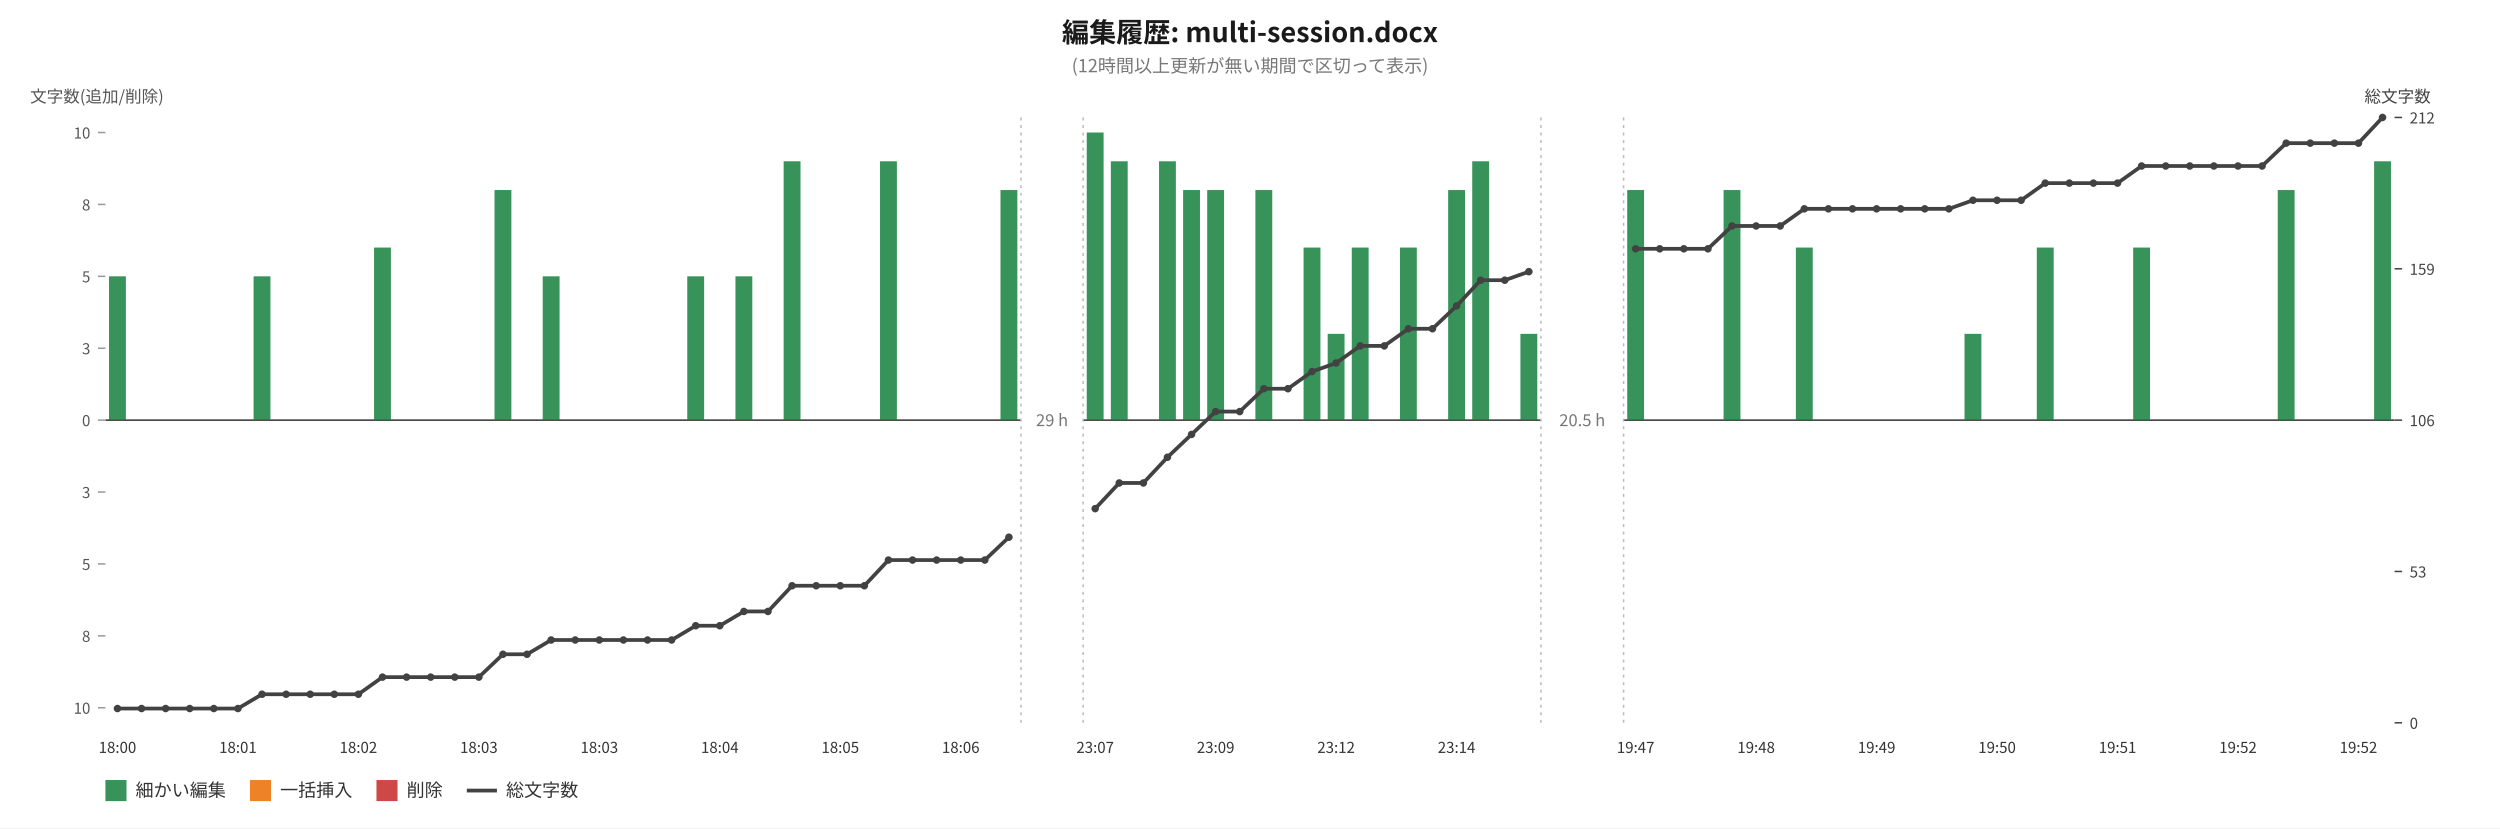
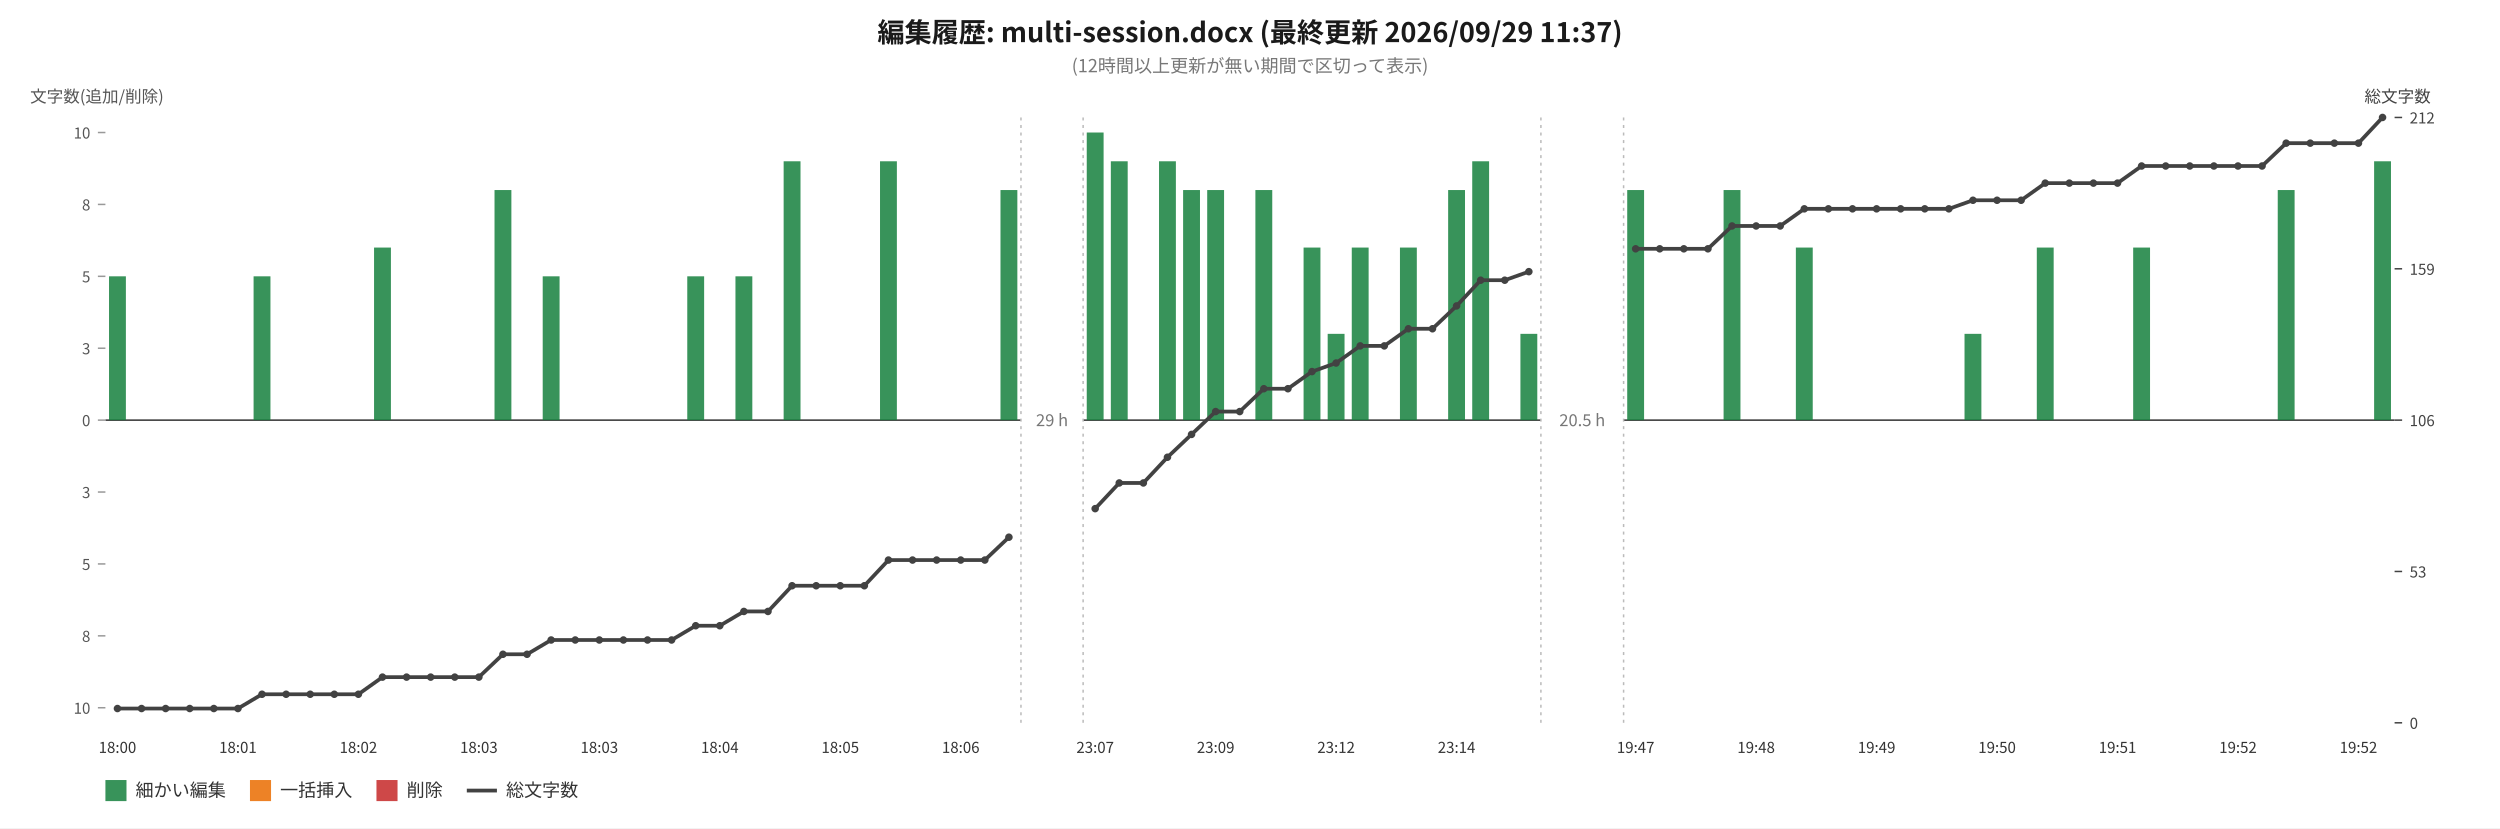
<svg xmlns="http://www.w3.org/2000/svg" width="1660.2" height="550" viewBox="0 0 1660.2 550" font-family="'Noto Sans CJK JP', 'Noto Sans JP', 'Yu Gothic', 'Hiragino Sans', Meiryo, 'MS PGothic', 'Helvetica Neue', Arial, sans-serif">
  <rect width="100%" height="100%" fill="#ffffff" />
-   <text x="830.1" y="28" text-anchor="middle" font-size="18" font-weight="bold" fill="#1a1a1a">編集履歴: multi-session.docx</text>
+   <text x="830.1" y="28" text-anchor="middle" font-size="18" font-weight="bold" fill="#1a1a1a">編集履歴: multi-session.docx (最終更新 2026/09/29 11:37)</text>
  <text x="830.1" y="48" text-anchor="middle" font-size="12" fill="#777">(12時間以上更新が無い期間で区切って表示)</text>
  <line x1="70.00" y1="279" x2="678.00" y2="279" stroke="#333" stroke-width="1" />
  <line x1="719.28" y1="279" x2="1023.28" y2="279" stroke="#333" stroke-width="1" />
  <line x1="1078.20" y1="279" x2="1590.20" y2="279" stroke="#333" stroke-width="1" />
  <line x1="65" y1="470.00" x2="70" y2="470.00" stroke="#999" />
  <text x="60" y="474.00" font-size="10" fill="#555" text-anchor="end">10</text>
  <line x1="65" y1="422.25" x2="70" y2="422.25" stroke="#999" />
  <text x="60" y="426.25" font-size="10" fill="#555" text-anchor="end">8</text>
  <line x1="65" y1="374.50" x2="70" y2="374.50" stroke="#999" />
  <text x="60" y="378.50" font-size="10" fill="#555" text-anchor="end">5</text>
  <line x1="65" y1="326.75" x2="70" y2="326.75" stroke="#999" />
  <text x="60" y="330.75" font-size="10" fill="#555" text-anchor="end">3</text>
  <line x1="65" y1="279.00" x2="70" y2="279.00" stroke="#999" />
  <text x="60" y="283.00" font-size="10" fill="#555" text-anchor="end">0</text>
  <line x1="65" y1="231.25" x2="70" y2="231.25" stroke="#999" />
  <text x="60" y="235.25" font-size="10" fill="#555" text-anchor="end">3</text>
  <line x1="65" y1="183.50" x2="70" y2="183.50" stroke="#999" />
  <text x="60" y="187.50" font-size="10" fill="#555" text-anchor="end">5</text>
  <line x1="65" y1="135.75" x2="70" y2="135.75" stroke="#999" />
  <text x="60" y="139.75" font-size="10" fill="#555" text-anchor="end">8</text>
  <line x1="65" y1="88.00" x2="70" y2="88.00" stroke="#999" />
  <text x="60" y="92.00" font-size="10" fill="#555" text-anchor="end">10</text>
  <line x1="1590.20" y1="480.00" x2="1595.20" y2="480.00" stroke="#424242" />
  <text x="1600.20" y="484.00" font-size="10" fill="#424242" text-anchor="start">0</text>
  <line x1="1590.20" y1="379.50" x2="1595.20" y2="379.50" stroke="#424242" />
  <text x="1600.20" y="383.50" font-size="10" fill="#424242" text-anchor="start">53</text>
  <line x1="1590.20" y1="279.00" x2="1595.20" y2="279.00" stroke="#424242" />
  <text x="1600.20" y="283.00" font-size="10" fill="#424242" text-anchor="start">106</text>
  <line x1="1590.20" y1="178.50" x2="1595.20" y2="178.50" stroke="#424242" />
  <text x="1600.20" y="182.50" font-size="10" fill="#424242" text-anchor="start">159</text>
  <line x1="1590.20" y1="78.00" x2="1595.20" y2="78.00" stroke="#424242" />
  <text x="1600.20" y="82.00" font-size="10" fill="#424242" text-anchor="start">212</text>
  <line x1="678.00" y1="78" x2="678.00" y2="480.00" stroke="#bbb" stroke-dasharray="2,3" />
  <line x1="719.28" y1="78" x2="719.28" y2="480.00" stroke="#bbb" stroke-dasharray="2,3" />
  <rect x="682.00" y="271.00" width="33.28" height="16" fill="#ffffff" fill-opacity="0.85" />
  <text x="698.64" y="283.00" font-size="11" fill="#777" text-anchor="middle">29 h</text>
  <line x1="1023.28" y1="78" x2="1023.28" y2="480.00" stroke="#bbb" stroke-dasharray="2,3" />
  <line x1="1078.20" y1="78" x2="1078.20" y2="480.00" stroke="#bbb" stroke-dasharray="2,3" />
  <rect x="1027.28" y="271.00" width="46.92" height="16" fill="#ffffff" fill-opacity="0.85" />
  <text x="1050.74" y="283.00" font-size="11" fill="#777" text-anchor="middle">20.5 h</text>
  <g>
    <rect x="72.40" y="183.50" width="11.20" height="95.50" fill="rgb(22,128,61)" fill-opacity="0.85" />
    <rect x="168.40" y="183.50" width="11.20" height="95.50" fill="rgb(22,128,61)" fill-opacity="0.85" />
    <rect x="248.40" y="164.40" width="11.20" height="114.60" fill="rgb(22,128,61)" fill-opacity="0.85" />
    <rect x="328.40" y="126.20" width="11.20" height="152.80" fill="rgb(22,128,61)" fill-opacity="0.85" />
    <rect x="360.40" y="183.50" width="11.20" height="95.50" fill="rgb(22,128,61)" fill-opacity="0.85" />
    <rect x="456.40" y="183.50" width="11.20" height="95.50" fill="rgb(22,128,61)" fill-opacity="0.85" />
    <rect x="488.40" y="183.50" width="11.20" height="95.50" fill="rgb(22,128,61)" fill-opacity="0.85" />
    <rect x="520.40" y="107.10" width="11.20" height="171.90" fill="rgb(22,128,61)" fill-opacity="0.85" />
    <rect x="584.40" y="107.10" width="11.20" height="171.90" fill="rgb(22,128,61)" fill-opacity="0.85" />
    <rect x="664.40" y="126.20" width="11.20" height="152.80" fill="rgb(22,128,61)" fill-opacity="0.85" />
  </g>
  <polyline points="78.00,470.52 94.00,470.52 110.00,470.52 126.00,470.52 142.00,470.52 158.00,470.52 174.00,461.04 190.00,461.04 206.00,461.04 222.00,461.04 238.00,461.04 254.00,449.66 270.00,449.66 286.00,449.66 302.00,449.66 318.00,449.66 334.00,434.49 350.00,434.49 366.00,425.01 382.00,425.01 398.00,425.01 414.00,425.01 430.00,425.01 446.00,425.01 462.00,415.53 478.00,415.53 494.00,406.05 510.00,406.05 526.00,388.98 542.00,388.98 558.00,388.98 574.00,388.98 590.00,371.92 606.00,371.92 622.00,371.92 638.00,371.92 654.00,371.92 670.00,356.75" fill="none" stroke="#424242" stroke-width="2.5" />
  <g fill="#424242">
    <circle cx="78.00" cy="470.52" r="2.5" />
    <circle cx="94.00" cy="470.52" r="2.5" />
    <circle cx="110.00" cy="470.52" r="2.5" />
    <circle cx="126.00" cy="470.52" r="2.5" />
    <circle cx="142.00" cy="470.52" r="2.5" />
    <circle cx="158.00" cy="470.52" r="2.5" />
    <circle cx="174.00" cy="461.04" r="2.5" />
    <circle cx="190.00" cy="461.04" r="2.5" />
    <circle cx="206.00" cy="461.04" r="2.5" />
    <circle cx="222.00" cy="461.04" r="2.5" />
    <circle cx="238.00" cy="461.04" r="2.5" />
    <circle cx="254.00" cy="449.66" r="2.5" />
    <circle cx="270.00" cy="449.66" r="2.5" />
    <circle cx="286.00" cy="449.66" r="2.5" />
    <circle cx="302.00" cy="449.66" r="2.5" />
    <circle cx="318.00" cy="449.66" r="2.5" />
    <circle cx="334.00" cy="434.49" r="2.5" />
    <circle cx="350.00" cy="434.49" r="2.5" />
    <circle cx="366.00" cy="425.01" r="2.5" />
    <circle cx="382.00" cy="425.01" r="2.5" />
    <circle cx="398.00" cy="425.01" r="2.5" />
    <circle cx="414.00" cy="425.01" r="2.5" />
    <circle cx="430.00" cy="425.01" r="2.5" />
    <circle cx="446.00" cy="425.01" r="2.5" />
    <circle cx="462.00" cy="415.53" r="2.5" />
    <circle cx="478.00" cy="415.53" r="2.5" />
    <circle cx="494.00" cy="406.05" r="2.5" />
    <circle cx="510.00" cy="406.05" r="2.5" />
    <circle cx="526.00" cy="388.98" r="2.5" />
    <circle cx="542.00" cy="388.98" r="2.5" />
    <circle cx="558.00" cy="388.98" r="2.5" />
    <circle cx="574.00" cy="388.98" r="2.5" />
    <circle cx="590.00" cy="371.92" r="2.5" />
    <circle cx="606.00" cy="371.92" r="2.5" />
    <circle cx="622.00" cy="371.92" r="2.5" />
    <circle cx="638.00" cy="371.92" r="2.5" />
    <circle cx="654.00" cy="371.92" r="2.5" />
    <circle cx="670.00" cy="356.75" r="2.5" />
  </g>
  <text x="78.00" y="500.00" font-size="10" fill="#333" text-anchor="middle">18:00</text>
  <text x="158.00" y="500.00" font-size="10" fill="#333" text-anchor="middle">18:01</text>
  <text x="238.00" y="500.00" font-size="10" fill="#333" text-anchor="middle">18:02</text>
  <text x="318.00" y="500.00" font-size="10" fill="#333" text-anchor="middle">18:03</text>
  <text x="398.00" y="500.00" font-size="10" fill="#333" text-anchor="middle">18:03</text>
  <text x="478.00" y="500.00" font-size="10" fill="#333" text-anchor="middle">18:04</text>
  <text x="558.00" y="500.00" font-size="10" fill="#333" text-anchor="middle">18:05</text>
  <text x="638.00" y="500.00" font-size="10" fill="#333" text-anchor="middle">18:06</text>
  <g>
    <rect x="721.68" y="88.00" width="11.20" height="191.00" fill="rgb(22,128,61)" fill-opacity="0.85" />
    <rect x="737.68" y="107.10" width="11.20" height="171.90" fill="rgb(22,128,61)" fill-opacity="0.85" />
    <rect x="769.68" y="107.10" width="11.20" height="171.90" fill="rgb(22,128,61)" fill-opacity="0.85" />
    <rect x="785.68" y="126.20" width="11.20" height="152.80" fill="rgb(22,128,61)" fill-opacity="0.85" />
    <rect x="801.68" y="126.20" width="11.20" height="152.80" fill="rgb(22,128,61)" fill-opacity="0.85" />
    <rect x="833.68" y="126.20" width="11.20" height="152.80" fill="rgb(22,128,61)" fill-opacity="0.85" />
    <rect x="865.68" y="164.40" width="11.20" height="114.60" fill="rgb(22,128,61)" fill-opacity="0.85" />
    <rect x="881.68" y="221.70" width="11.20" height="57.30" fill="rgb(22,128,61)" fill-opacity="0.85" />
    <rect x="897.68" y="164.40" width="11.20" height="114.60" fill="rgb(22,128,61)" fill-opacity="0.85" />
    <rect x="929.68" y="164.40" width="11.20" height="114.60" fill="rgb(22,128,61)" fill-opacity="0.85" />
    <rect x="961.68" y="126.20" width="11.20" height="152.80" fill="rgb(22,128,61)" fill-opacity="0.85" />
    <rect x="977.68" y="107.10" width="11.20" height="171.90" fill="rgb(22,128,61)" fill-opacity="0.85" />
    <rect x="1009.68" y="221.70" width="11.20" height="57.30" fill="rgb(22,128,61)" fill-opacity="0.85" />
  </g>
  <polyline points="727.28,337.78 743.28,320.72 759.28,320.72 775.28,303.65 791.28,288.48 807.28,273.31 823.28,273.31 839.28,258.14 855.28,258.14 871.28,246.76 887.28,241.08 903.28,229.70 919.28,229.70 935.28,218.32 951.28,218.32 967.28,203.15 983.28,186.08 999.28,186.08 1015.28,180.40" fill="none" stroke="#424242" stroke-width="2.5" />
  <g fill="#424242">
    <circle cx="727.28" cy="337.78" r="2.5" />
    <circle cx="743.28" cy="320.72" r="2.5" />
    <circle cx="759.28" cy="320.72" r="2.5" />
    <circle cx="775.28" cy="303.65" r="2.5" />
    <circle cx="791.28" cy="288.48" r="2.5" />
    <circle cx="807.28" cy="273.31" r="2.5" />
    <circle cx="823.28" cy="273.31" r="2.5" />
    <circle cx="839.28" cy="258.14" r="2.5" />
    <circle cx="855.28" cy="258.14" r="2.5" />
    <circle cx="871.28" cy="246.76" r="2.5" />
    <circle cx="887.28" cy="241.08" r="2.5" />
    <circle cx="903.28" cy="229.70" r="2.5" />
    <circle cx="919.28" cy="229.70" r="2.5" />
    <circle cx="935.28" cy="218.32" r="2.5" />
    <circle cx="951.28" cy="218.32" r="2.5" />
    <circle cx="967.28" cy="203.15" r="2.5" />
    <circle cx="983.28" cy="186.08" r="2.5" />
    <circle cx="999.28" cy="186.08" r="2.5" />
    <circle cx="1015.28" cy="180.40" r="2.5" />
  </g>
  <text x="727.28" y="500.00" font-size="10" fill="#333" text-anchor="middle">23:07</text>
  <text x="807.28" y="500.00" font-size="10" fill="#333" text-anchor="middle">23:09</text>
  <text x="887.28" y="500.00" font-size="10" fill="#333" text-anchor="middle">23:12</text>
  <text x="967.28" y="500.00" font-size="10" fill="#333" text-anchor="middle">23:14</text>
  <g>
    <rect x="1080.60" y="126.20" width="11.20" height="152.80" fill="rgb(22,128,61)" fill-opacity="0.85" />
    <rect x="1144.60" y="126.20" width="11.20" height="152.80" fill="rgb(22,128,61)" fill-opacity="0.85" />
    <rect x="1192.60" y="164.40" width="11.20" height="114.60" fill="rgb(22,128,61)" fill-opacity="0.85" />
    <rect x="1304.60" y="221.70" width="11.20" height="57.30" fill="rgb(22,128,61)" fill-opacity="0.85" />
    <rect x="1352.60" y="164.40" width="11.20" height="114.60" fill="rgb(22,128,61)" fill-opacity="0.85" />
    <rect x="1416.60" y="164.40" width="11.20" height="114.60" fill="rgb(22,128,61)" fill-opacity="0.85" />
    <rect x="1512.60" y="126.20" width="11.20" height="152.80" fill="rgb(22,128,61)" fill-opacity="0.85" />
    <rect x="1576.60" y="107.10" width="11.20" height="171.90" fill="rgb(22,128,61)" fill-opacity="0.85" />
  </g>
  <polyline points="1086.20,165.23 1102.20,165.23 1118.20,165.23 1134.20,165.23 1150.20,150.06 1166.20,150.06 1182.20,150.06 1198.20,138.68 1214.20,138.68 1230.20,138.68 1246.20,138.68 1262.20,138.68 1278.20,138.68 1294.20,138.68 1310.20,132.99 1326.20,132.99 1342.20,132.99 1358.20,121.61 1374.20,121.61 1390.20,121.61 1406.20,121.61 1422.20,110.24 1438.20,110.24 1454.20,110.24 1470.20,110.24 1486.20,110.24 1502.20,110.24 1518.20,95.07 1534.20,95.07 1550.20,95.07 1566.20,95.07 1582.20,78.00" fill="none" stroke="#424242" stroke-width="2.5" />
  <g fill="#424242">
    <circle cx="1086.20" cy="165.23" r="2.5" />
    <circle cx="1102.20" cy="165.23" r="2.5" />
    <circle cx="1118.20" cy="165.23" r="2.5" />
    <circle cx="1134.20" cy="165.23" r="2.5" />
    <circle cx="1150.20" cy="150.06" r="2.5" />
    <circle cx="1166.20" cy="150.06" r="2.5" />
    <circle cx="1182.20" cy="150.06" r="2.5" />
    <circle cx="1198.20" cy="138.68" r="2.5" />
    <circle cx="1214.20" cy="138.68" r="2.5" />
    <circle cx="1230.20" cy="138.68" r="2.5" />
    <circle cx="1246.20" cy="138.68" r="2.5" />
    <circle cx="1262.20" cy="138.68" r="2.5" />
    <circle cx="1278.20" cy="138.68" r="2.5" />
    <circle cx="1294.20" cy="138.68" r="2.5" />
    <circle cx="1310.20" cy="132.99" r="2.5" />
    <circle cx="1326.20" cy="132.99" r="2.5" />
    <circle cx="1342.20" cy="132.99" r="2.5" />
    <circle cx="1358.20" cy="121.61" r="2.5" />
    <circle cx="1374.20" cy="121.61" r="2.5" />
    <circle cx="1390.20" cy="121.61" r="2.5" />
    <circle cx="1406.20" cy="121.61" r="2.5" />
    <circle cx="1422.20" cy="110.24" r="2.5" />
    <circle cx="1438.20" cy="110.24" r="2.5" />
    <circle cx="1454.20" cy="110.24" r="2.5" />
    <circle cx="1470.20" cy="110.24" r="2.5" />
    <circle cx="1486.20" cy="110.24" r="2.5" />
    <circle cx="1502.20" cy="110.24" r="2.5" />
    <circle cx="1518.20" cy="95.07" r="2.5" />
    <circle cx="1534.20" cy="95.07" r="2.5" />
    <circle cx="1550.20" cy="95.07" r="2.5" />
    <circle cx="1566.20" cy="95.07" r="2.5" />
    <circle cx="1582.20" cy="78.00" r="2.5" />
  </g>
  <text x="1086.20" y="500.00" font-size="10" fill="#333" text-anchor="middle">19:47</text>
  <text x="1166.20" y="500.00" font-size="10" fill="#333" text-anchor="middle">19:48</text>
  <text x="1246.20" y="500.00" font-size="10" fill="#333" text-anchor="middle">19:49</text>
  <text x="1326.20" y="500.00" font-size="10" fill="#333" text-anchor="middle">19:50</text>
  <text x="1406.20" y="500.00" font-size="10" fill="#333" text-anchor="middle">19:51</text>
  <text x="1486.20" y="500.00" font-size="10" fill="#333" text-anchor="middle">19:52</text>
  <text x="1566.20" y="500.00" font-size="10" fill="#333" text-anchor="middle">19:52</text>
  <text x="20" y="68" font-size="11" fill="#555">文字数(追加/削除)</text>
  <text x="1570.2" y="68" font-size="11" fill="#424242">総文字数</text>
  <g transform="translate(70, 528)">
    <rect x="0" y="-10" width="14" height="14" fill="rgb(22,128,61)" fill-opacity="0.85" />
    <text x="20" y="1" font-size="12" fill="#333">細かい編集</text>
    <rect x="96" y="-10" width="14" height="14" fill="rgb(234,108,0)" fill-opacity="0.85" />
    <text x="116" y="1" font-size="12" fill="#333">一括挿入</text>
    <rect x="180" y="-10" width="14" height="14" fill="rgb(198,40,40)" fill-opacity="0.85" />
    <text x="200" y="1" font-size="12" fill="#333">削除</text>
    <line x1="240" y1="-3" x2="260" y2="-3" stroke="#424242" stroke-width="2.5" />
    <text x="266" y="1" font-size="12" fill="#333">総文字数</text>
  </g>
</svg>
